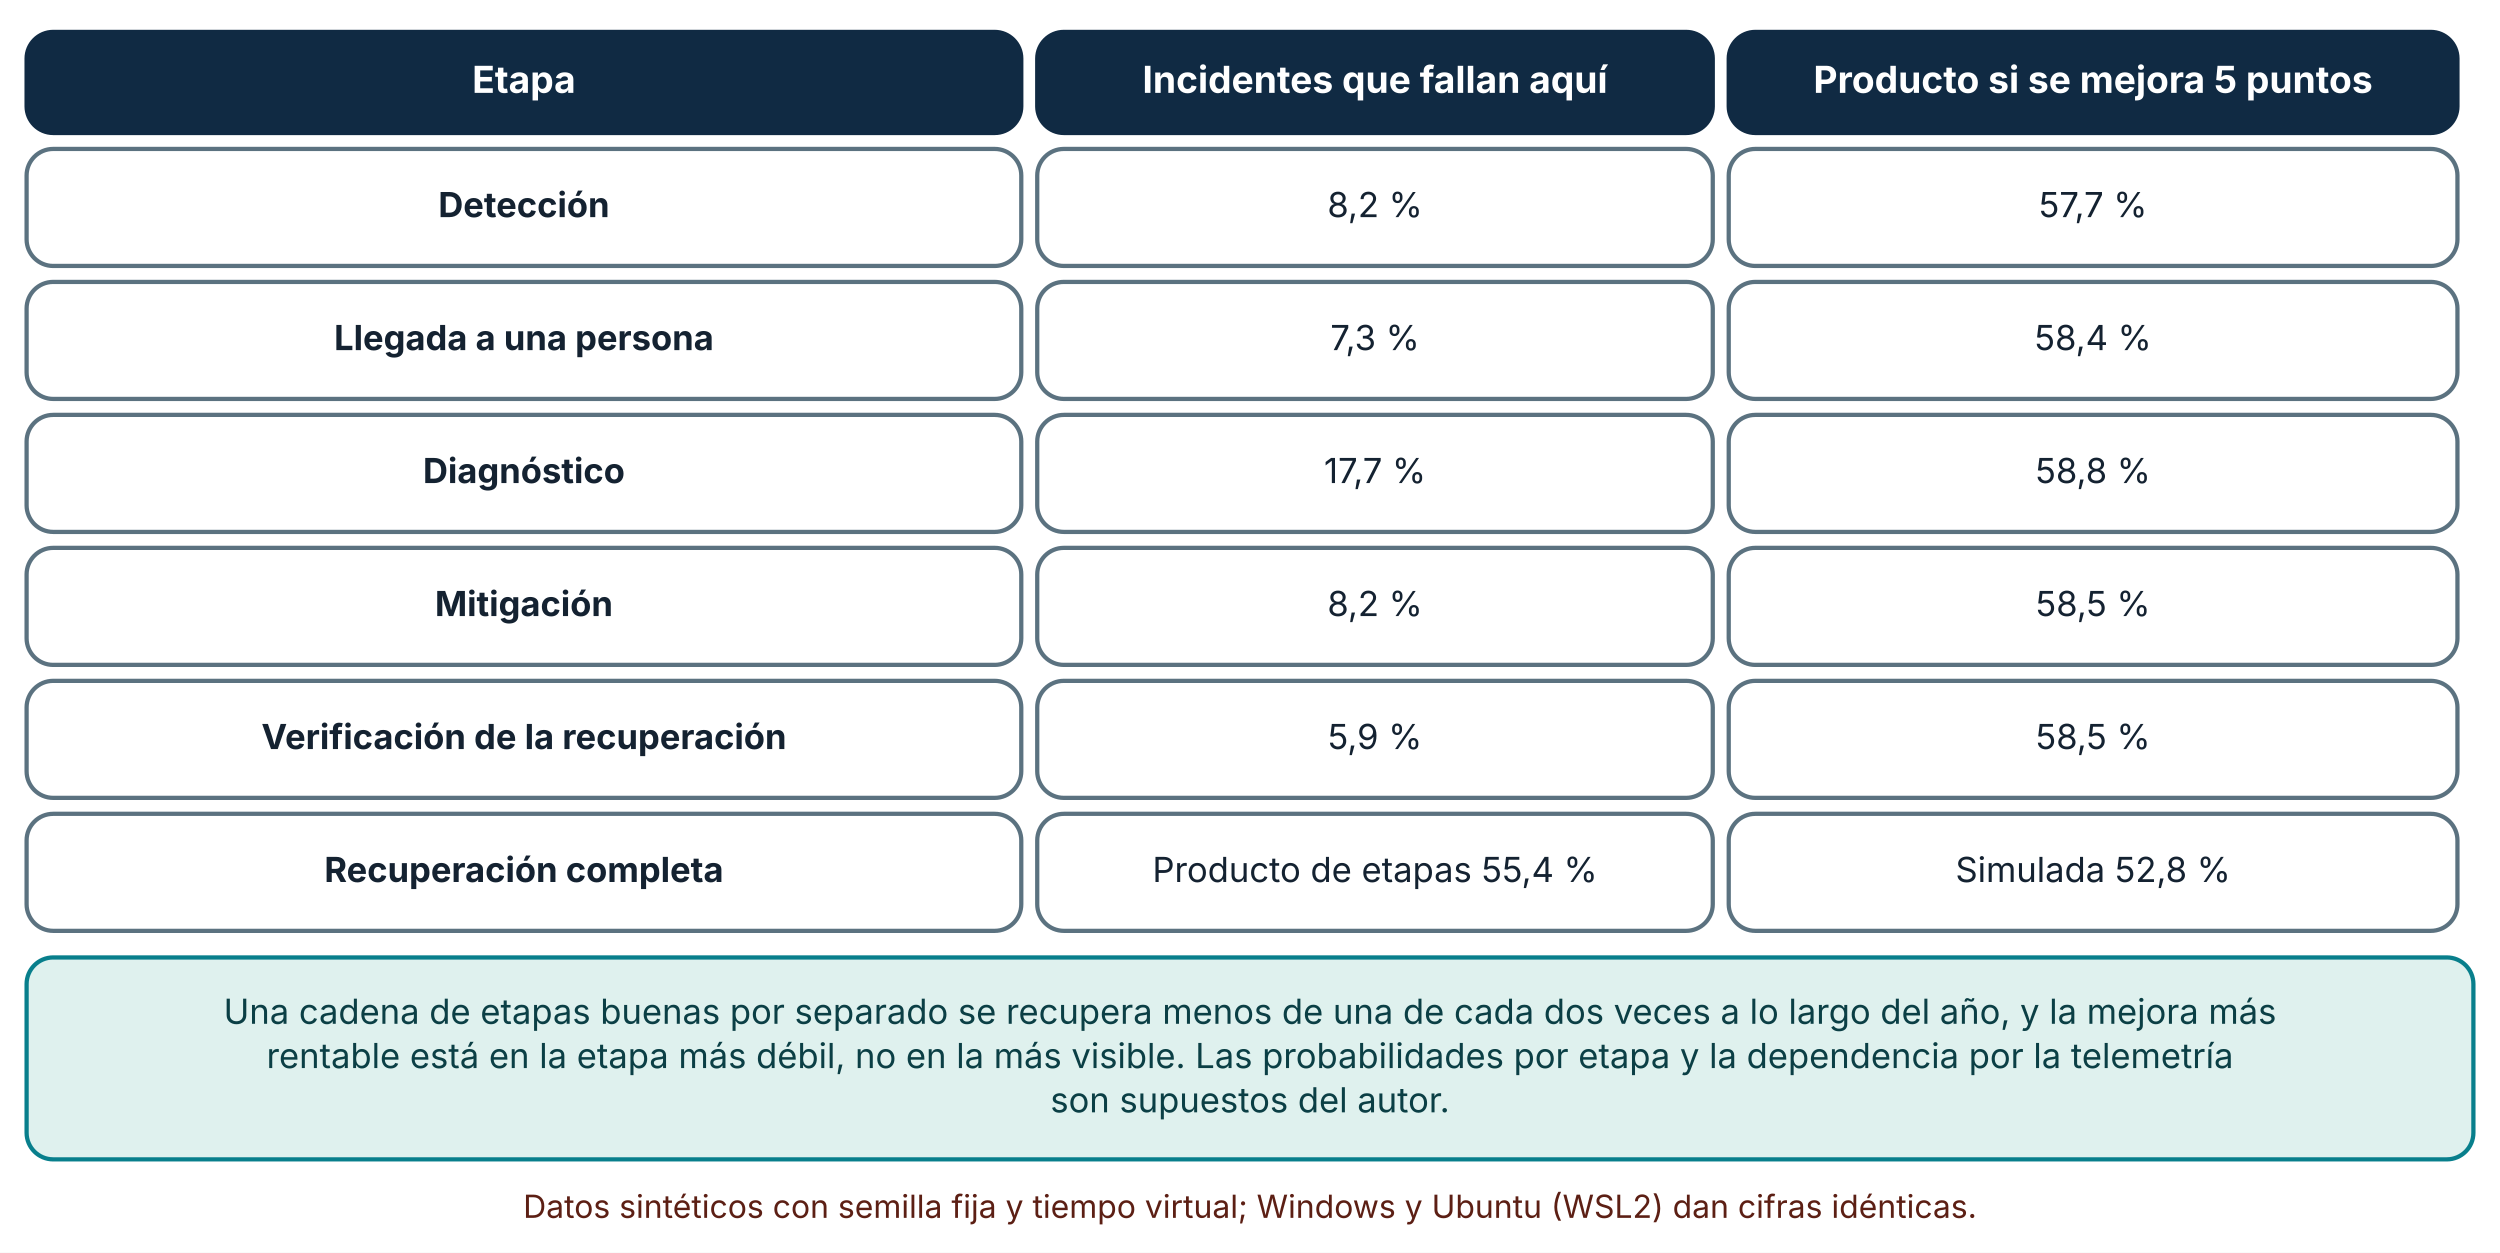
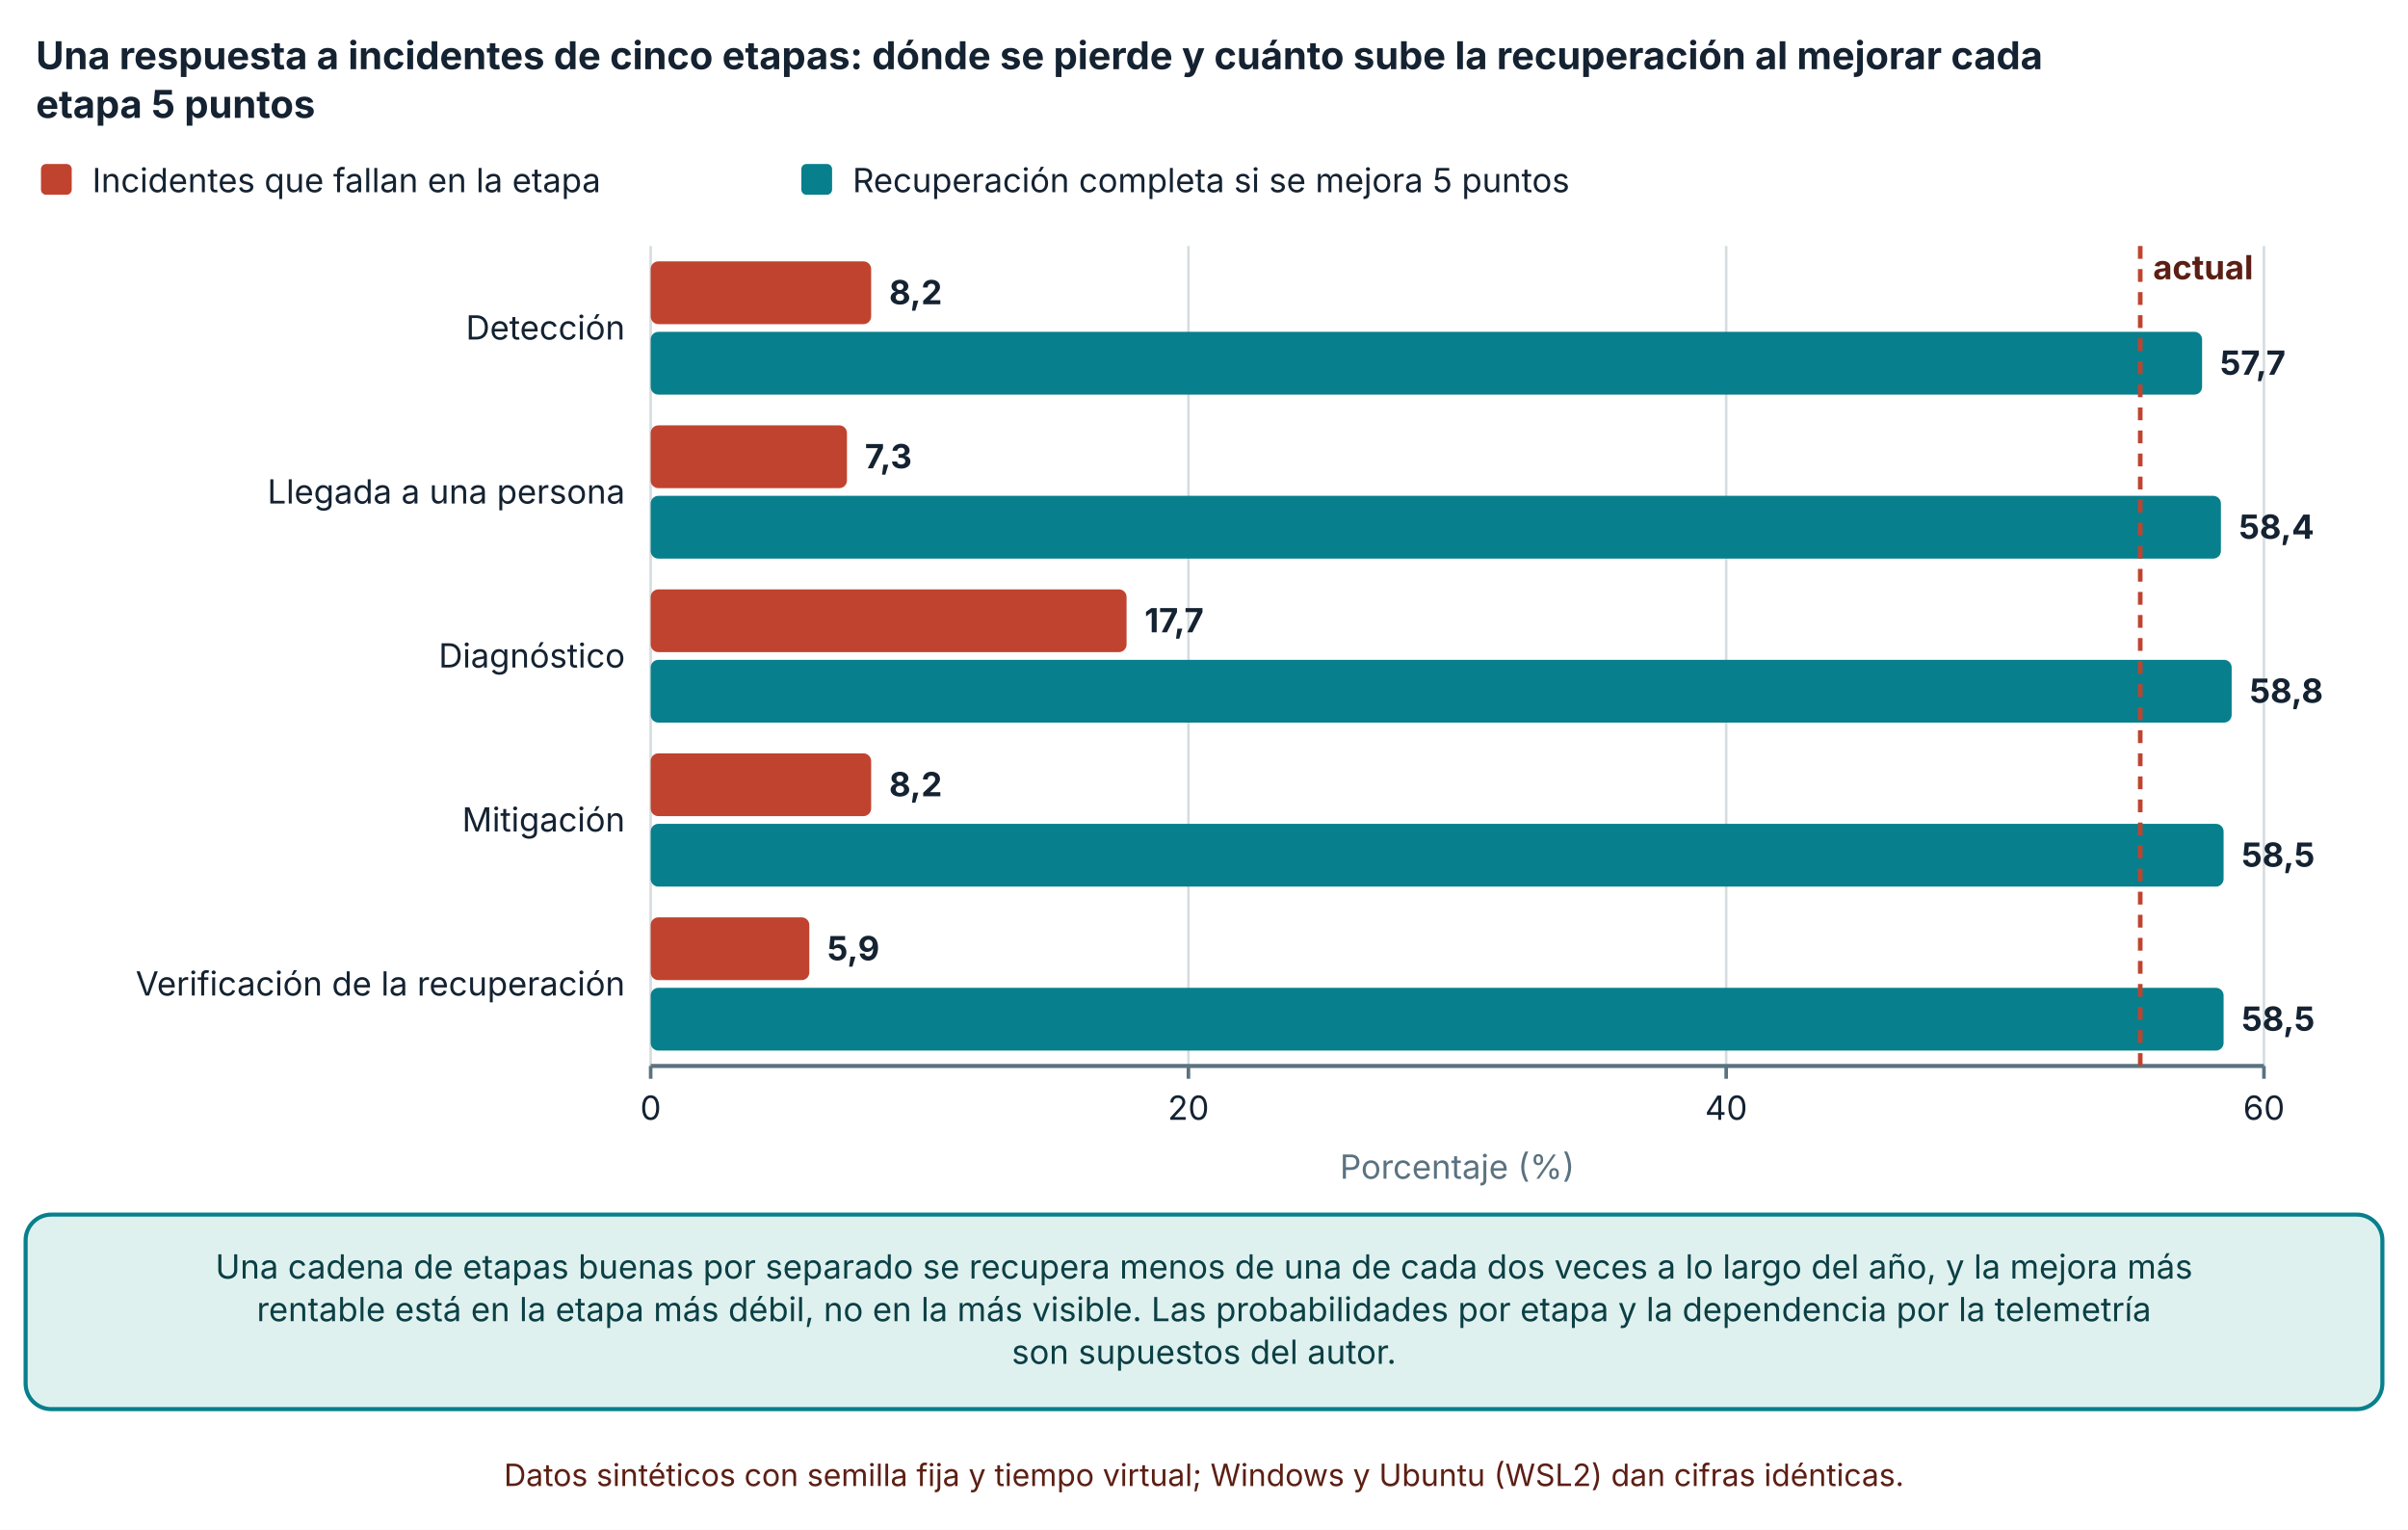
- <svg xmlns="http://www.w3.org/2000/svg" viewBox="0 0 940 471" width="940" height="471" role="img" aria-labelledby="t d" font-family="Inter, 'Segoe UI', system-ui, -apple-system, sans-serif">
+ <svg xmlns="http://www.w3.org/2000/svg" viewBox="0 0 940 597" width="940" height="597" role="img" aria-labelledby="t d" font-family="Inter, 'Segoe UI', system-ui, -apple-system, sans-serif">
  <defs>
    <marker id="arrow" viewBox="0 0 10 10" refX="9" refY="5" markerWidth="8" markerHeight="8" orient="auto-start-reverse">
      <path d="M0,0 L10,5 L0,10 z" fill="#32505f" />
    </marker>
    <marker id="arrow-coral" viewBox="0 0 10 10" refX="9" refY="5" markerWidth="8" markerHeight="8" orient="auto-start-reverse">
      <path d="M0,0 L10,5 L0,10 z" fill="#c0432f" />
    </marker>
  </defs>
-   <rect width="940" height="471" fill="#ffffff" />
-   <rect x="10" y="12" width="374" height="38" rx="10" fill="#102a43" stroke="#102a43" stroke-width="1.6" />
-   <text x="197" y="34.92" font-size="14" text-anchor="middle" font-weight="700" fill="#ffffff">
-     <tspan x="197" dy="0">Etapa</tspan>
+   <rect width="940" height="597" fill="#ffffff" />
+   <text x="14" y="27" font-size="15" text-anchor="start" font-weight="700" fill="#142231">
+     <tspan x="14" dy="0">Una respuesta a incidentes de cinco etapas: dónde se pierde y cuánto sube la recuperación al mejorar cada</tspan>
  </text>
-   <rect x="390" y="12" width="254" height="38" rx="10" fill="#102a43" stroke="#102a43" stroke-width="1.6" />
-   <text x="517" y="34.92" font-size="14" text-anchor="middle" font-weight="700" fill="#ffffff">
-     <tspan x="517" dy="0">Incidentes que fallan aquí</tspan>
+   <text x="14" y="46" font-size="15" text-anchor="start" font-weight="700" fill="#142231">
+     <tspan x="14" dy="0">etapa 5 puntos</tspan>
  </text>
-   <rect x="650" y="12" width="274" height="38" rx="10" fill="#102a43" stroke="#102a43" stroke-width="1.6" />
-   <text x="787" y="34.92" font-size="14" text-anchor="middle" font-weight="700" fill="#ffffff">
-     <tspan x="787" dy="0">Producto si se mejora 5 puntos</tspan>
+   <rect x="16" y="64" width="12" height="12" rx="2" fill="#c0432f" />
+   <text x="36" y="75" font-size="13" text-anchor="start" font-weight="400" fill="#142231">
+     <tspan x="36" dy="0">Incidentes que fallan en la etapa</tspan>
  </text>
-   <rect x="10" y="56" width="374" height="44" rx="10" fill="#ffffff" stroke="#5b7280" stroke-width="1.6" />
-   <text x="197" y="81.64" font-size="13" text-anchor="middle" font-weight="700" fill="#142231">
-     <tspan x="197" dy="0">Detección</tspan>
+   <rect x="312.82" y="64" width="12" height="12" rx="2" fill="#087f8c" />
+   <text x="332.82" y="75" font-size="13" text-anchor="start" font-weight="400" fill="#142231">
+     <tspan x="332.82" dy="0">Recuperación completa si se mejora 5 puntos</tspan>
  </text>
-   <rect x="390" y="56" width="254" height="44" rx="10" fill="#ffffff" stroke="#5b7280" stroke-width="1.6" />
-   <text x="517" y="81.64" font-size="13" text-anchor="middle" font-weight="400" fill="#142231">
-     <tspan x="517" dy="0">8,2 %</tspan>
+   <line x1="254" y1="96" x2="254" y2="416" stroke="#d5dde1" stroke-width="1" />
+   <line x1="254" y1="416" x2="254" y2="421" stroke="#5b7280" stroke-width="1.4" />
+   <text x="254" y="437" font-size="13" text-anchor="middle" font-weight="400" fill="#142231">
+     <tspan x="254" dy="0">0</tspan>
  </text>
-   <rect x="650" y="56" width="274" height="44" rx="10" fill="#ffffff" stroke="#5b7280" stroke-width="1.6" />
-   <text x="787" y="81.64" font-size="13" text-anchor="middle" font-weight="400" fill="#142231">
-     <tspan x="787" dy="0">57,7 %</tspan>
+   <line x1="463.92" y1="96" x2="463.92" y2="416" stroke="#d5dde1" stroke-width="1" />
+   <line x1="463.92" y1="416" x2="463.92" y2="421" stroke="#5b7280" stroke-width="1.4" />
+   <text x="463.92" y="437" font-size="13" text-anchor="middle" font-weight="400" fill="#142231">
+     <tspan x="463.92" dy="0">20</tspan>
  </text>
-   <rect x="10" y="106" width="374" height="44" rx="10" fill="#ffffff" stroke="#5b7280" stroke-width="1.6" />
-   <text x="197" y="131.64" font-size="13" text-anchor="middle" font-weight="700" fill="#142231">
-     <tspan x="197" dy="0">Llegada a una persona</tspan>
+   <line x1="673.84" y1="96" x2="673.84" y2="416" stroke="#d5dde1" stroke-width="1" />
+   <line x1="673.84" y1="416" x2="673.84" y2="421" stroke="#5b7280" stroke-width="1.4" />
+   <text x="673.84" y="437" font-size="13" text-anchor="middle" font-weight="400" fill="#142231">
+     <tspan x="673.84" dy="0">40</tspan>
  </text>
-   <rect x="390" y="106" width="254" height="44" rx="10" fill="#ffffff" stroke="#5b7280" stroke-width="1.6" />
-   <text x="517" y="131.64" font-size="13" text-anchor="middle" font-weight="400" fill="#142231">
-     <tspan x="517" dy="0">7,3 %</tspan>
+   <line x1="883.76" y1="96" x2="883.76" y2="416" stroke="#d5dde1" stroke-width="1" />
+   <line x1="883.76" y1="416" x2="883.76" y2="421" stroke="#5b7280" stroke-width="1.4" />
+   <text x="883.76" y="437" font-size="13" text-anchor="middle" font-weight="400" fill="#142231">
+     <tspan x="883.76" dy="0">60</tspan>
  </text>
-   <rect x="650" y="106" width="274" height="44" rx="10" fill="#ffffff" stroke="#5b7280" stroke-width="1.6" />
-   <text x="787" y="131.64" font-size="13" text-anchor="middle" font-weight="400" fill="#142231">
-     <tspan x="787" dy="0">58,4 %</tspan>
+   <line x1="254" y1="416" x2="883.76" y2="416" stroke="#5b7280" stroke-width="1.6" />
+   <text x="244" y="132.5" font-size="13" text-anchor="end" font-weight="400" fill="#142231">
+     <tspan x="244" dy="0">Detección</tspan>
  </text>
-   <rect x="10" y="156" width="374" height="44" rx="10" fill="#ffffff" stroke="#5b7280" stroke-width="1.6" />
-   <text x="197" y="181.64" font-size="13" text-anchor="middle" font-weight="700" fill="#142231">
-     <tspan x="197" dy="0">Diagnóstico</tspan>
+   <text x="244" y="196.5" font-size="13" text-anchor="end" font-weight="400" fill="#142231">
+     <tspan x="244" dy="0">Llegada a una persona</tspan>
  </text>
-   <rect x="390" y="156" width="254" height="44" rx="10" fill="#ffffff" stroke="#5b7280" stroke-width="1.6" />
-   <text x="517" y="181.64" font-size="13" text-anchor="middle" font-weight="400" fill="#142231">
-     <tspan x="517" dy="0">17,7 %</tspan>
+   <text x="244" y="260.5" font-size="13" text-anchor="end" font-weight="400" fill="#142231">
+     <tspan x="244" dy="0">Diagnóstico</tspan>
  </text>
-   <rect x="650" y="156" width="274" height="44" rx="10" fill="#ffffff" stroke="#5b7280" stroke-width="1.6" />
-   <text x="787" y="181.64" font-size="13" text-anchor="middle" font-weight="400" fill="#142231">
-     <tspan x="787" dy="0">58,8 %</tspan>
+   <text x="244" y="324.5" font-size="13" text-anchor="end" font-weight="400" fill="#142231">
+     <tspan x="244" dy="0">Mitigación</tspan>
  </text>
-   <rect x="10" y="206" width="374" height="44" rx="10" fill="#ffffff" stroke="#5b7280" stroke-width="1.6" />
-   <text x="197" y="231.64" font-size="13" text-anchor="middle" font-weight="700" fill="#142231">
-     <tspan x="197" dy="0">Mitigación</tspan>
+   <text x="244" y="388.5" font-size="13" text-anchor="end" font-weight="400" fill="#142231">
+     <tspan x="244" dy="0">Verificación de la recuperación</tspan>
  </text>
-   <rect x="390" y="206" width="254" height="44" rx="10" fill="#ffffff" stroke="#5b7280" stroke-width="1.6" />
-   <text x="517" y="231.64" font-size="13" text-anchor="middle" font-weight="400" fill="#142231">
-     <tspan x="517" dy="0">8,2 %</tspan>
+   <rect x="254" y="102" width="86.067" height="24.5" rx="3" fill="#c0432f" />
+   <text x="347.067" y="118.75" font-size="13" text-anchor="start" font-weight="700" fill="#142231">
+     <tspan x="347.067" dy="0">8,2</tspan>
  </text>
-   <rect x="650" y="206" width="274" height="44" rx="10" fill="#ffffff" stroke="#5b7280" stroke-width="1.6" />
-   <text x="787" y="231.64" font-size="13" text-anchor="middle" font-weight="400" fill="#142231">
-     <tspan x="787" dy="0">58,5 %</tspan>
+   <rect x="254" y="129.5" width="605.619" height="24.5" rx="3" fill="#087f8c" />
+   <text x="866.619" y="146.25" font-size="13" text-anchor="start" font-weight="700" fill="#142231">
+     <tspan x="866.619" dy="0">57,7</tspan>
  </text>
-   <rect x="10" y="256" width="374" height="44" rx="10" fill="#ffffff" stroke="#5b7280" stroke-width="1.6" />
-   <text x="197" y="281.64" font-size="13" text-anchor="middle" font-weight="700" fill="#142231">
-     <tspan x="197" dy="0">Verificación de la recuperación</tspan>
+   <rect x="254" y="166" width="76.621" height="24.5" rx="3" fill="#c0432f" />
+   <text x="337.621" y="182.75" font-size="13" text-anchor="start" font-weight="700" fill="#142231">
+     <tspan x="337.621" dy="0">7,3</tspan>
  </text>
-   <rect x="390" y="256" width="254" height="44" rx="10" fill="#ffffff" stroke="#5b7280" stroke-width="1.6" />
-   <text x="517" y="281.64" font-size="13" text-anchor="middle" font-weight="400" fill="#142231">
-     <tspan x="517" dy="0">5,9 %</tspan>
+   <rect x="254" y="193.5" width="612.966" height="24.5" rx="3" fill="#087f8c" />
+   <text x="873.966" y="210.25" font-size="13" text-anchor="start" font-weight="700" fill="#142231">
+     <tspan x="873.966" dy="0">58,4</tspan>
  </text>
-   <rect x="650" y="256" width="274" height="44" rx="10" fill="#ffffff" stroke="#5b7280" stroke-width="1.6" />
-   <text x="787" y="281.64" font-size="13" text-anchor="middle" font-weight="400" fill="#142231">
-     <tspan x="787" dy="0">58,5 %</tspan>
+   <rect x="254" y="230" width="185.779" height="24.5" rx="3" fill="#c0432f" />
+   <text x="446.779" y="246.75" font-size="13" text-anchor="start" font-weight="700" fill="#142231">
+     <tspan x="446.779" dy="0">17,7</tspan>
  </text>
-   <rect x="10" y="306" width="374" height="44" rx="10" fill="#ffffff" stroke="#5b7280" stroke-width="1.6" />
-   <text x="197" y="331.64" font-size="13" text-anchor="middle" font-weight="700" fill="#142231">
-     <tspan x="197" dy="0">Recuperación completa</tspan>
+   <rect x="254" y="257.5" width="617.165" height="24.5" rx="3" fill="#087f8c" />
+   <text x="878.165" y="274.25" font-size="13" text-anchor="start" font-weight="700" fill="#142231">
+     <tspan x="878.165" dy="0">58,8</tspan>
  </text>
-   <rect x="390" y="306" width="254" height="44" rx="10" fill="#ffffff" stroke="#5b7280" stroke-width="1.6" />
-   <text x="517" y="331.64" font-size="13" text-anchor="middle" font-weight="400" fill="#142231">
-     <tspan x="517" dy="0">Producto de etapas 55,4 %</tspan>
+   <rect x="254" y="294" width="86.067" height="24.5" rx="3" fill="#c0432f" />
+   <text x="347.067" y="310.75" font-size="13" text-anchor="start" font-weight="700" fill="#142231">
+     <tspan x="347.067" dy="0">8,2</tspan>
  </text>
-   <rect x="650" y="306" width="274" height="44" rx="10" fill="#ffffff" stroke="#5b7280" stroke-width="1.6" />
-   <text x="787" y="331.64" font-size="13" text-anchor="middle" font-weight="400" fill="#142231">
-     <tspan x="787" dy="0">Simulada 52,8 %</tspan>
+   <rect x="254" y="321.5" width="614.016" height="24.5" rx="3" fill="#087f8c" />
+   <text x="875.016" y="338.25" font-size="13" text-anchor="start" font-weight="700" fill="#142231">
+     <tspan x="875.016" dy="0">58,5</tspan>
  </text>
-   <rect x="10" y="360" width="920" height="75.92" rx="10" fill="#dff1ee" stroke="#087f8c" stroke-width="1.6" />
-   <text x="470" y="384.96" font-size="13" text-anchor="middle" font-weight="400" fill="#0b3f45">
+   <rect x="254" y="358" width="61.926" height="24.5" rx="3" fill="#c0432f" />
+   <text x="322.926" y="374.75" font-size="13" text-anchor="start" font-weight="700" fill="#142231">
+     <tspan x="322.926" dy="0">5,9</tspan>
+   </text>
+   <rect x="254" y="385.5" width="614.016" height="24.5" rx="3" fill="#087f8c" />
+   <text x="875.016" y="402.25" font-size="13" text-anchor="start" font-weight="700" fill="#142231">
+     <tspan x="875.016" dy="0">58,5</tspan>
+   </text>
+   <line x1="835.478" y1="96" x2="835.478" y2="416" stroke="#c0432f" stroke-width="1.8" stroke-dasharray="5 4" />
+   <text x="840.478" y="109" font-size="13" text-anchor="start" font-weight="700" fill="#5c1f14" stroke="#ffffff" stroke-width="3.5" stroke-linejoin="round" paint-order="stroke">
+     <tspan x="840.478" dy="0">actual</tspan>
+   </text>
+   <text x="568.88" y="460" font-size="13" text-anchor="middle" font-weight="400" fill="#5b7280">
+     <tspan x="568.88" dy="0">Porcentaje (%)</tspan>
+   </text>
+   <rect x="10" y="474" width="920" height="75.92" rx="10" fill="#dff1ee" stroke="#087f8c" stroke-width="1.6" />
+   <text x="470" y="498.96" font-size="13" text-anchor="middle" font-weight="400" fill="#0b3f45">
    <tspan x="470" dy="0">Una cadena de etapas buenas por separado se recupera menos de una de cada dos veces a lo largo del año, y la mejora más</tspan>
  </text>
-   <text x="470" y="401.6" font-size="13" text-anchor="middle" font-weight="400" fill="#0b3f45">
+   <text x="470" y="515.6" font-size="13" text-anchor="middle" font-weight="400" fill="#0b3f45">
    <tspan x="470" dy="0">rentable está en la etapa más débil, no en la más visible. Las probabilidades por etapa y la dependencia por la telemetría</tspan>
  </text>
-   <text x="470" y="418.24" font-size="13" text-anchor="middle" font-weight="400" fill="#0b3f45">
+   <text x="470" y="532.24" font-size="13" text-anchor="middle" font-weight="400" fill="#0b3f45">
    <tspan x="470" dy="0">son supuestos del autor.</tspan>
  </text>
-   <text x="470" y="457.92" font-size="12" text-anchor="middle" font-weight="400" fill="#5c1f14">
+   <text x="470" y="579.92" font-size="12" text-anchor="middle" font-weight="400" fill="#5c1f14">
    <tspan x="470" dy="0">Datos sintéticos con semilla fija y tiempo virtual; Windows y Ubuntu (WSL2) dan cifras idénticas.</tspan>
  </text>
</svg>
